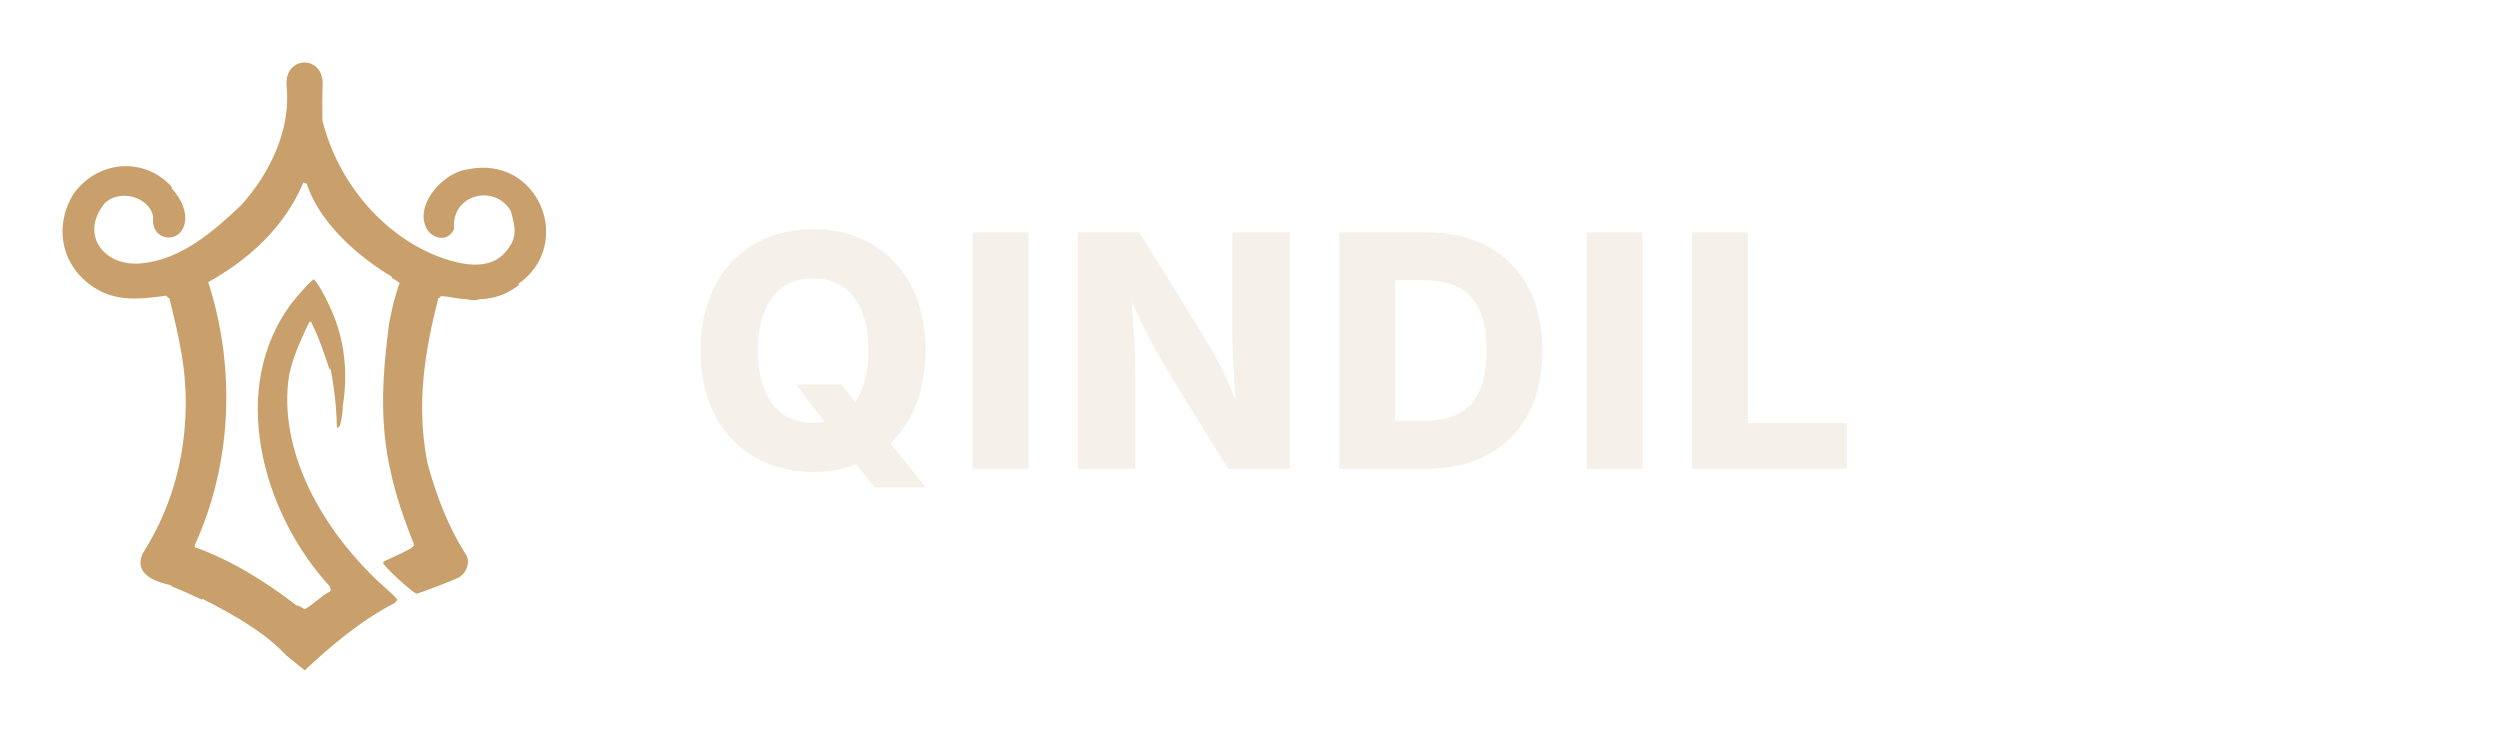
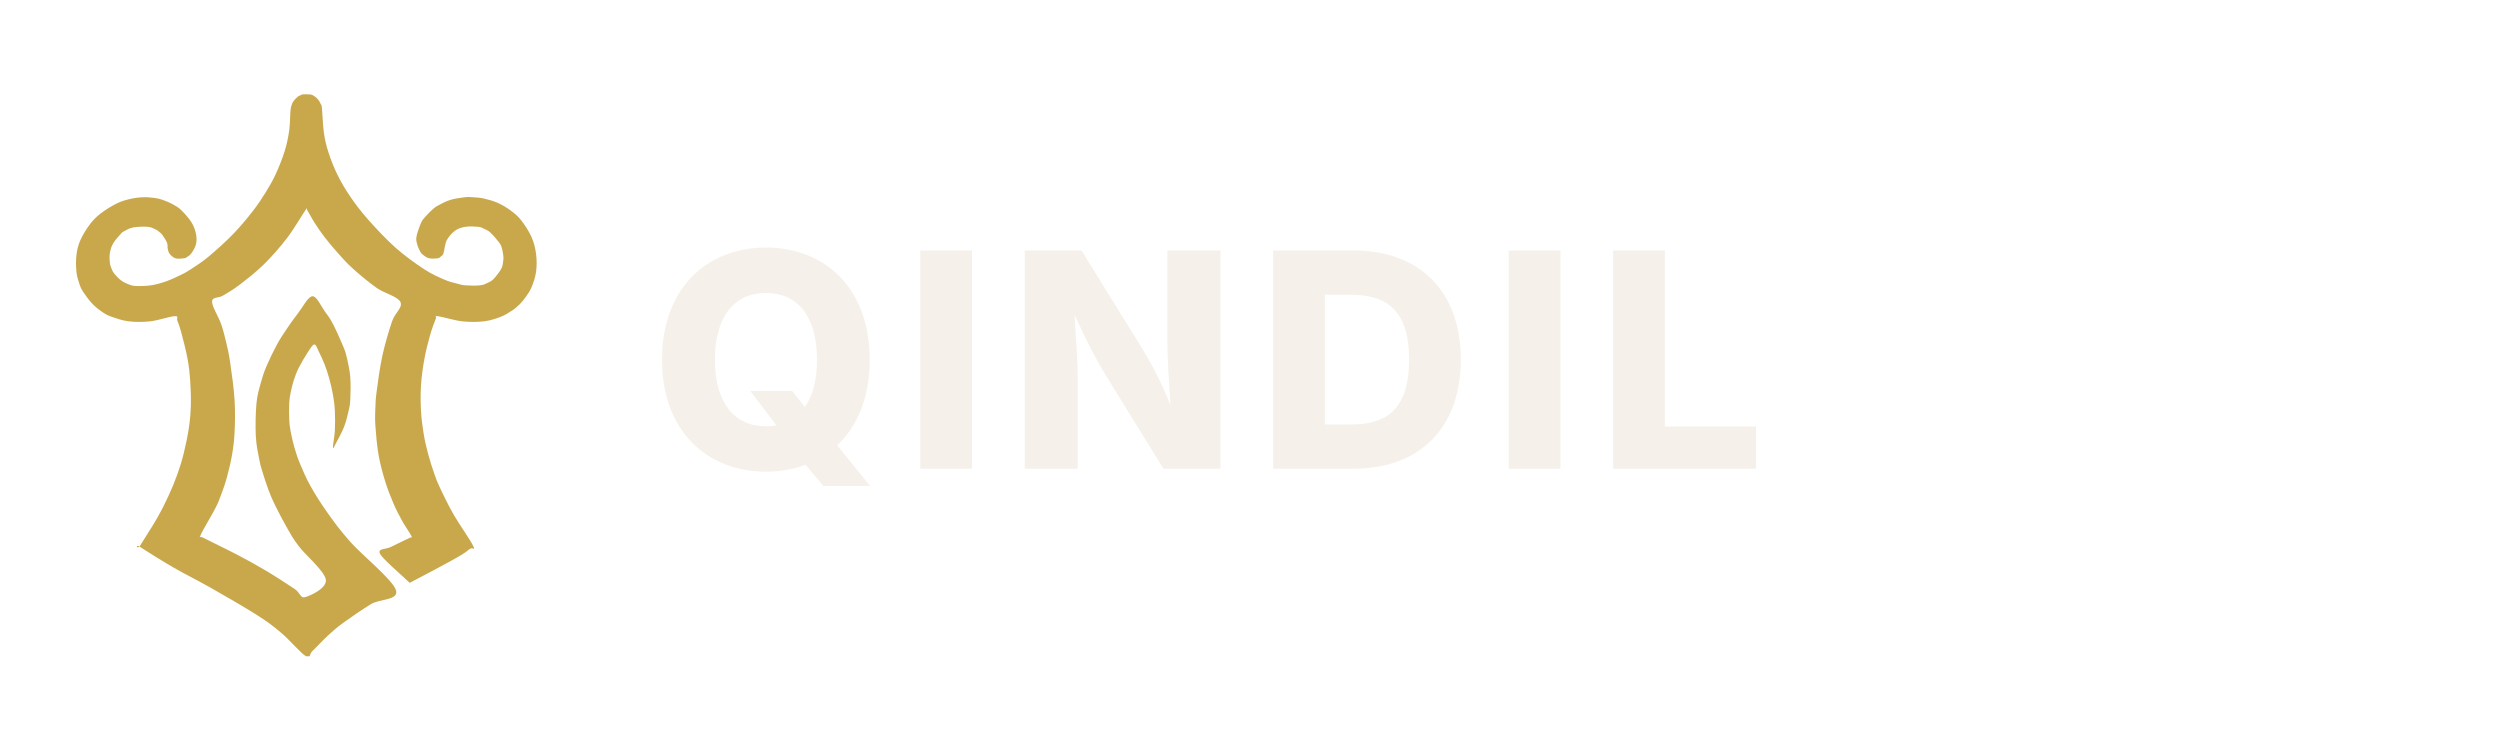
<svg xmlns="http://www.w3.org/2000/svg" viewBox="0 0 400 120" fill="none">
-   <g transform="translate(10, 10) scale(0.12)">
-     <path d="M346.56,77.22c20.08,81.33,80.99,155.74,160.55,183.69,24.9,8.75,59.02,15.4,79.51-4.04,20.63-20.81,18.16-33.43,11.13-58.82-21.63-36.93-79.97-22.24-75.68,24.06-8.66,18.94-31.66,12.93-38.29-4.35-12.17-31.7,25.95-71.97,56.74-75.36,94.03-19.54,142.87,99.64,67.33,152.79l1.03,1.42c-17.18,12.61-31.03,17.85-52.46,19.08-5.7,1.55-11.78,1.49-17.49,0-11.7-.53-20.86-3.04-31.86-4.14-4.5-.45-1.71.36-4.71,2.55-1.51,0-.91-1.4-.93-1.3-19.04,74.72-29.83,143.41-14.97,220.69,11.66,43.13,27.76,86.12,51.98,123.27,5.4,10.36.22,22.95-8.99,29.26-3.68,2.52-54.62,22.49-57.68,22.11-4.3-.53-44.3-37.03-44.21-40.84.03-1.1.36-1.89,1.41-2.34,13.5-5.91,25.25-11.57,35.23-16.99,1.38-.71,3.94-3.33,4.77-4.77-17.85-44.06-32.88-89.95-38.68-140.09-6.18-53.37-1.4-104.73,5.29-155.62,3.53-18.05,7.38-36.12,13.94-53.32-.15-1-8.69-5.82-10.76-7.1l.69-1.21c-46.04-27.32-98.37-73.54-114.4-126.21-.03-.11.87,2-.75,1.82-.77-.59-2.82-1.05-3.18-1.59-24.48,59.22-72.86,103.02-126.81,132.98,37.13,115.19,31.49,242.58-17.86,350.31.22.9-.14,2.16,0,3.18,49.3,17.45,94.74,46.21,136.02,77.84l2.3.06c2.33,1.53,5.17,2.67,7.44,4.45,4.25.79,26.82-21.05,33.86-22.84,1.5-.98,1.19-2.65,1.63-3.86-2.07-2.3-2.17-3.09-.31-2.35-90.87-97.91-138.44-266.99-50.06-381.03,3.37-4.35,26.43-31.32,28.17-29.34,8.09,9.22,17.37,28.3,22.58,39.9,18.29,40.69,22.96,85.63,15.52,129.58.28,4.05-2.25,33.14-7.78,27.32-.55-26.85-3.49-53.45-8.83-79.82.41,1.53.11,2.6-.88,3.21-6.96-20.74-13.74-41.79-23.7-61.33-.85-1.66.83-3-3.3-2.25-11.05,23.28-21.82,46.05-27.05,71.54-14.93,98.17,41.82,198.13,109.7,265.5,10.74,11.26,24.77,21.86,34.98,33.39l-3.66,4.31c-45.14,23.22-84.4,56.43-120.1,89.8-8.87-7.13-16.9-13.6-24.09-19.39-1.29-1.12-2.29-2.42-3.18-3.18-27.95-29.29-70.69-53.42-109.57-72.92-.11-.05,1.27-1.03-.12,1.37-12.86-6.12-26.53-12.23-39.75-17.49l-1.98-1.9c-17.57-3.92-50.14-13.44-37.47-42.08,34.91-54.75,54.17-116.52,57.11-183.53,2.57-58.37-7.91-102.32-21.68-157.95-.04-.16,2.29,2.11-.75.72-1.68-.77-2.27-2.61-3.18-3.18-37.58,5-70.88,9.29-103.53-16.07C-3.13,265.42-10.19,215.96,14.29,175.79c31.08-44.36,92.57-51.21,130.36-11.13,1.56,2.34,1.57,2.99.02,1.93,9.55,10.51,18.64,24.83,18.99,39.49.89,37.25-46.95,35.62-42.79-.35-5.24-28.03-47.06-37.41-65.25-17.23-32.92,41.57.08,84.33,49.89,79.3,53.59-5.41,95.87-42.81,132.94-77.71,38.69-43.18,66.64-101.65,60.28-160.1-2.33-37.86,46.31-40.83,48.18-3.47-.54,16.9-.65,33.8-.35,50.69Z" fill="#C9A06B" />
-   </g>
-   <text x="110" y="75" font-family="Inter, sans-serif" font-weight="800" font-size="52" fill="#F5F1EA" letter-spacing="2">QINDIL</text>
+   <svg x="12" y="15" width="74" height="90" viewBox="268 191 717 875">
+     <path d="M 620 192 C 622.2 191.8, 629.0 191.7, 632.0 192.0 C 635.0 192.3, 635.8 192.7, 638.0 194.0 C 640.2 195.3, 643.2 197.8, 645.0 200.0 C 646.8 202.2, 648.0 204.7, 649.0 207.0 C 650.0 209.3, 650.2 206.5, 651.0 214.0 C 651.8 221.5, 652.3 240.7, 654.0 252.0 C 655.7 263.3, 657.5 271.2, 661.0 282.0 C 664.5 292.8, 669.3 305.5, 675.0 317.0 C 680.7 328.5, 687.0 339.3, 695.0 351.0 C 703.0 362.7, 711.2 373.7, 723.0 387.0 C 734.8 400.3, 751.5 418.2, 766.0 431.0 C 780.5 443.8, 797.5 455.8, 810.0 464.0 C 822.5 472.2, 832.7 476.3, 841.0 480.0 C 849.3 483.7, 854.5 484.5, 860.0 486.0 C 865.5 487.5, 867.8 488.5, 874.0 489.0 C 880.2 489.5, 891.2 489.7, 897.0 489.0 C 902.8 488.3, 905.5 486.7, 909.0 485.0 C 912.5 483.3, 914.5 482.7, 918.0 479.0 C 921.5 475.3, 927.5 467.8, 930.0 463.0 C 932.5 458.2, 932.5 453.3, 933.0 450.0 C 933.5 446.7, 933.3 446.0, 933.0 443.0 C 932.7 440.0, 932.0 435.3, 931.0 432.0 C 930.0 428.7, 930.0 427.2, 927.0 423.0 C 924.0 418.8, 917.0 410.7, 913.0 407.0 C 909.0 403.3, 906.2 402.5, 903.0 401.0 C 899.8 399.5, 898.8 398.5, 894.0 398.0 C 889.2 397.5, 880.0 397.0, 874.0 398.0 C 868.0 399.0, 862.8 400.5, 858.0 404.0 C 853.2 407.5, 848.0 413.2, 845.0 419.0 C 842.0 424.8, 841.5 434.8, 840.0 439.0 C 838.5 443.2, 837.5 442.7, 836.0 444.0 C 834.5 445.3, 834.0 446.5, 831.0 447.0 C 828.0 447.5, 821.5 447.7, 818.0 447.0 C 814.5 446.3, 812.3 444.7, 810.0 443.0 C 807.7 441.3, 805.8 440.0, 804.0 437.0 C 802.2 434.0, 800.0 429.0, 799.0 425.0 C 798.0 421.0, 797.0 418.5, 798.0 413.0 C 799.0 407.5, 802.7 397.2, 805.0 392.0 C 807.3 386.8, 808.8 385.7, 812.0 382.0 C 815.2 378.3, 820.5 373.0, 824.0 370.0 C 827.5 367.0, 828.5 366.3, 833.0 364.0 C 837.5 361.7, 844.3 358.0, 851.0 356.0 C 857.7 354.0, 867.2 352.7, 873.0 352.0 C 878.8 351.3, 881.0 351.7, 886.0 352.0 C 891.0 352.3, 896.5 352.5, 903.0 354.0 C 909.5 355.5, 918.0 357.8, 925.0 361.0 C 932.0 364.2, 939.0 368.5, 945.0 373.0 C 951.0 377.5, 955.7 381.2, 961.0 388.0 C 966.3 394.8, 973.2 405.3, 977.0 414.0 C 980.8 422.7, 982.8 431.0, 984.0 440.0 C 985.2 449.0, 985.2 459.3, 984.0 468.0 C 982.8 476.7, 979.7 485.5, 977.0 492.0 C 974.3 498.5, 971.0 502.7, 968.0 507.0 C 965.0 511.3, 962.5 514.5, 959.0 518.0 C 955.5 521.5, 952.0 524.7, 947.0 528.0 C 942.0 531.3, 936.3 535.2, 929.0 538.0 C 921.7 540.8, 913.0 543.8, 903.0 545.0 C 893.0 546.2, 881.0 546.3, 869.0 545.0 C 857.0 543.7, 837.8 537.7, 831.0 537.0 C 824.2 536.3, 830.0 536.0, 828.0 541.0 C 826.0 546.0, 822.0 556.3, 819.0 567.0 C 816.0 577.7, 812.3 592.0, 810.0 605.0 C 807.7 618.0, 805.8 631.8, 805.0 645.0 C 804.2 658.2, 804.3 671.7, 805.0 684.0 C 805.7 696.3, 807.2 707.8, 809.0 719.0 C 810.8 730.2, 813.2 740.3, 816.0 751.0 C 818.8 761.7, 822.8 774.0, 826.0 783.0 C 829.2 792.0, 830.0 794.5, 835.0 805.0 C 840.0 815.5, 847.5 831.2, 856.0 846.0 C 864.5 860.8, 881.8 885.2, 886.0 894.0 C 890.2 902.8, 885.3 895.8, 881.0 899.0 C 876.7 902.2, 875.3 904.3, 860.0 913.0 C 844.7 921.7, 801.2 944.7, 789.0 951.0 C 776.8 957.3, 788.7 952.2, 787.0 951.0 C 785.3 949.8, 786.7 951.5, 779.0 944.0 C 771.3 936.5, 744.5 914.0, 741.0 906.0 C 737.5 898.0, 750.3 900.0, 758.0 896.0 C 765.7 892.0, 781.7 884.8, 787.0 882.0 C 792.3 879.2, 791.8 883.3, 790.0 879.0 C 788.2 874.7, 780.7 864.5, 776.0 856.0 C 771.3 847.5, 766.5 838.5, 762.0 828.0 C 757.5 817.5, 752.8 805.5, 749.0 793.0 C 745.2 780.5, 741.5 767.3, 739.0 753.0 C 736.5 738.7, 734.8 719.2, 734.0 707.0 C 733.2 694.8, 733.7 688.8, 734.0 680.0 C 734.3 671.2, 734.2 667.7, 736.0 654.0 C 737.8 640.3, 741.0 616.2, 745.0 598.0 C 749.0 579.8, 755.3 558.8, 760.0 545.0 C 764.7 531.2, 777.0 523.7, 773.0 515.0 C 769.0 506.3, 748.3 501.7, 736.0 493.0 C 723.7 484.3, 709.2 472.2, 699.0 463.0 C 688.8 453.8, 682.3 446.2, 675.0 438.0 C 667.7 429.8, 661.0 421.8, 655.0 414.0 C 649.0 406.2, 643.5 398.0, 639.0 391.0 C 634.5 384.0, 630.2 375.3, 628.0 372.0 C 625.8 368.7, 631.2 363.8, 626.0 371.0 C 620.8 378.2, 607.8 400.8, 597.0 415.0 C 586.2 429.2, 573.3 443.8, 561.0 456.0 C 548.7 468.2, 533.7 479.8, 523.0 488.0 C 512.3 496.2, 504.2 500.7, 497.0 505.0 C 489.8 509.3, 480.5 506.7, 480.0 514.0 C 479.5 521.3, 490.3 538.3, 494.0 549.0 C 497.7 559.7, 499.7 568.2, 502.0 578.0 C 504.3 587.8, 505.8 593.2, 508.0 608.0 C 510.2 622.8, 513.8 648.7, 515.0 667.0 C 516.2 685.3, 515.7 703.7, 515.0 718.0 C 514.3 732.3, 513.0 741.3, 511.0 753.0 C 509.0 764.7, 505.8 777.7, 503.0 788.0 C 500.2 798.3, 497.0 807.0, 494.0 815.0 C 491.0 823.0, 490.3 825.5, 485.0 836.0 C 479.7 846.5, 465.0 870.3, 462.0 878.0 C 459.0 885.7, 457.5 877.0, 467.0 882.0 C 476.5 887.0, 502.8 899.5, 519.0 908.0 C 535.2 916.5, 549.2 924.2, 564.0 933.0 C 578.8 941.8, 597.8 954.2, 608.0 961.0 C 618.2 967.8, 616.8 976.3, 625.0 974.0 C 633.2 971.7, 658.7 960.2, 657.0 947.0 C 655.3 933.8, 625.0 908.3, 615.0 895.0 C 605.0 881.7, 603.2 877.7, 597.0 867.0 C 590.8 856.3, 582.8 840.8, 578.0 831.0 C 573.2 821.2, 571.3 816.8, 568.0 808.0 C 564.7 799.2, 560.5 786.3, 558.0 778.0 C 555.5 769.7, 554.7 767.2, 553.0 758.0 C 551.3 748.8, 548.7 737.2, 548.0 723.0 C 547.3 708.8, 547.7 686.8, 549.0 673.0 C 550.3 659.2, 553.3 649.8, 556.0 640.0 C 558.7 630.2, 560.8 623.8, 565.0 614.0 C 569.2 604.2, 575.8 590.5, 581.0 581.0 C 586.2 571.5, 590.5 565.2, 596.0 557.0 C 601.5 548.8, 607.3 540.5, 614.0 532.0 C 620.7 523.5, 629.2 506.5, 636.0 506.0 C 642.8 505.5, 649.7 521.8, 655.0 529.0 C 660.3 536.2, 663.2 539.8, 668.0 549.0 C 672.8 558.2, 680.3 575.0, 684.0 584.0 C 687.7 593.0, 688.2 595.0, 690.0 603.0 C 691.8 611.0, 694.2 621.3, 695.0 632.0 C 695.8 642.7, 695.5 658.0, 695.0 667.0 C 694.5 676.0, 693.7 678.8, 692.0 686.0 C 690.3 693.2, 688.3 701.7, 685.0 710.0 C 681.7 718.3, 674.8 730.8, 672.0 736.0 C 669.2 741.2, 668.2 744.5, 668.0 741.0 C 667.8 737.5, 670.5 724.5, 671.0 715.0 C 671.5 705.5, 671.5 693.3, 671.0 684.0 C 670.5 674.7, 669.5 667.5, 668.0 659.0 C 666.5 650.5, 664.2 640.8, 662.0 633.0 C 659.8 625.2, 657.7 618.8, 655.0 612.0 C 652.3 605.2, 648.7 597.2, 646.0 592.0 C 643.3 586.8, 641.8 580.8, 639.0 581.0 C 636.2 581.2, 633.0 587.0, 629.0 593.0 C 625.0 599.0, 618.7 609.7, 615.0 617.0 C 611.3 624.3, 609.2 630.3, 607.0 637.0 C 604.8 643.7, 603.2 651.0, 602.0 657.0 C 600.8 663.0, 600.3 666.3, 600.0 673.0 C 599.7 679.7, 599.7 690.0, 600.0 697.0 C 600.3 704.0, 600.7 707.7, 602.0 715.0 C 603.3 722.3, 605.5 732.3, 608.0 741.0 C 610.5 749.7, 612.8 757.0, 617.0 767.0 C 621.2 777.0, 626.0 788.5, 633.0 801.0 C 640.0 813.5, 648.7 827.5, 659.0 842.0 C 669.3 856.5, 677.2 867.8, 695.0 888.0 C 712.8 908.2, 760.7 946.8, 766.0 963.0 C 771.3 979.2, 740.7 976.5, 727.0 985.0 C 713.3 993.5, 695.2 1005.8, 684.0 1014.0 C 672.8 1022.2, 668.0 1026.7, 660.0 1034.0 C 652.0 1041.3, 641.7 1052.7, 636.0 1058.0 C 630.3 1063.3, 634.0 1070.7, 626.0 1066.0 C 618.0 1061.3, 600.7 1040.7, 588.0 1030.0 C 575.3 1019.3, 568.5 1013.8, 550.0 1002.0 C 531.5 990.2, 498.7 971.3, 477.0 959.0 C 455.3 946.7, 438.2 938.5, 420.0 928.0 C 401.8 917.5, 376.7 901.7, 368.0 896.0 C 359.3 890.3, 363.7 901.3, 368.0 894.0 C 372.3 886.7, 386.7 864.8, 394.0 852.0 C 401.3 839.2, 406.7 828.5, 412.0 817.0 C 417.3 805.5, 422.0 794.2, 426.0 783.0 C 430.0 771.8, 433.0 762.2, 436.0 750.0 C 439.0 737.8, 442.2 722.5, 444.0 710.0 C 445.8 697.5, 446.7 687.0, 447.0 675.0 C 447.3 663.0, 446.8 649.8, 446.0 638.0 C 445.2 626.2, 444.3 616.7, 442.0 604.0 C 439.7 591.3, 434.7 572.0, 432.0 562.0 C 429.3 552.0, 427.7 548.2, 426.0 544.0 C 424.3 539.8, 429.0 536.8, 422.0 537.0 C 415.0 537.2, 396.0 543.7, 384.0 545.0 C 372.0 546.3, 360.0 546.2, 350.0 545.0 C 340.0 543.8, 330.7 540.3, 324.0 538.0 C 317.3 535.7, 315.0 534.3, 310.0 531.0 C 305.0 527.7, 299.0 523.2, 294.0 518.0 C 289.0 512.8, 283.3 505.0, 280.0 500.0 C 276.7 495.0, 275.8 493.3, 274.0 488.0 C 272.2 482.7, 269.8 475.7, 269.0 468.0 C 268.2 460.3, 268.0 450.2, 269.0 442.0 C 270.0 433.8, 271.5 427.0, 275.0 419.0 C 278.5 411.0, 284.7 401.0, 290.0 394.0 C 295.3 387.0, 300.2 382.3, 307.0 377.0 C 313.8 371.7, 323.7 365.7, 331.0 362.0 C 338.3 358.3, 344.2 356.7, 351.0 355.0 C 357.8 353.3, 365.5 352.3, 372.0 352.0 C 378.5 351.7, 384.8 352.3, 390.0 353.0 C 395.2 353.7, 398.2 354.3, 403.0 356.0 C 407.8 357.7, 414.2 360.3, 419.0 363.0 C 423.8 365.7, 427.2 367.3, 432.0 372.0 C 436.8 376.7, 444.2 384.8, 448.0 391.0 C 451.8 397.2, 453.8 403.3, 455.0 409.0 C 456.2 414.7, 456.2 420.0, 455.0 425.0 C 453.8 430.0, 450.3 435.7, 448.0 439.0 C 445.7 442.3, 443.0 443.7, 441.0 445.0 C 439.0 446.3, 439.0 446.7, 436.0 447.0 C 433.0 447.3, 426.7 448.2, 423.0 447.0 C 419.3 445.8, 416.0 442.5, 414.0 440.0 C 412.0 437.5, 411.7 434.8, 411.0 432.0 C 410.3 429.2, 411.3 426.5, 410.0 423.0 C 408.7 419.5, 405.0 413.8, 403.0 411.0 C 401.0 408.2, 399.8 407.5, 398.0 406.0 C 396.2 404.5, 395.0 403.3, 392.0 402.0 C 389.0 400.7, 385.8 398.5, 380.0 398.0 C 374.2 397.5, 363.2 397.8, 357.0 399.0 C 350.8 400.2, 346.2 403.3, 343.0 405.0 C 339.8 406.7, 340.8 405.8, 338.0 409.0 C 335.2 412.2, 328.8 419.0, 326.0 424.0 C 323.2 429.0, 321.8 434.0, 321.0 439.0 C 320.2 444.0, 320.5 449.8, 321.0 454.0 C 321.5 458.2, 322.8 461.2, 324.0 464.0 C 325.2 466.8, 325.7 468.2, 328.0 471.0 C 330.3 473.8, 334.5 478.3, 338.0 481.0 C 341.5 483.7, 345.2 485.5, 349.0 487.0 C 352.8 488.5, 355.0 489.7, 361.0 490.0 C 367.0 490.3, 377.2 490.2, 385.0 489.0 C 392.8 487.8, 400.3 485.7, 408.0 483.0 C 415.7 480.3, 424.5 476.2, 431.0 473.0 C 437.5 469.8, 439.7 468.8, 447.0 464.0 C 454.3 459.2, 464.0 453.2, 475.0 444.0 C 486.0 434.8, 501.7 420.7, 513.0 409.0 C 524.3 397.3, 534.7 384.7, 543.0 374.0 C 551.3 363.3, 557.0 354.7, 563.0 345.0 C 569.0 335.3, 574.0 326.8, 579.0 316.0 C 584.0 305.2, 589.5 291.3, 593.0 280.0 C 596.5 268.7, 598.5 258.5, 600.0 248.0 C 601.5 237.5, 601.3 223.7, 602.0 217.0 C 602.7 210.3, 603.2 210.5, 604.0 208.0 C 604.8 205.5, 605.3 204.2, 607.0 202.0 C 608.7 199.8, 612.0 196.5, 614.0 195.0 C 616.0 193.5, 618.0 193.5, 619.0 193.0 C 620.0 192.5, 617.8 192.2, 620.0 192.0 Z" fill="#c9a84c" />
+   </svg>
+   <text x="104" y="75" font-family="Inter, system-ui, -apple-system, sans-serif" font-weight="800" font-size="48" fill="#F5F1EA" letter-spacing="3">QINDIL</text>
</svg>
